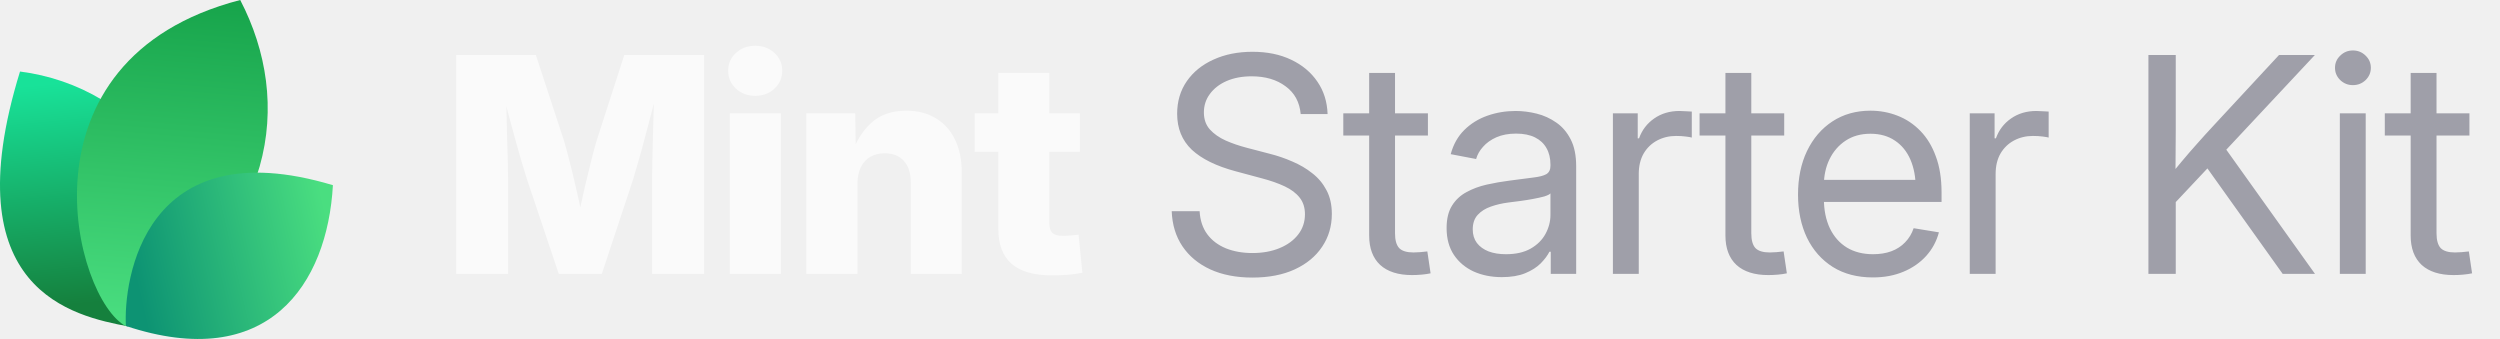
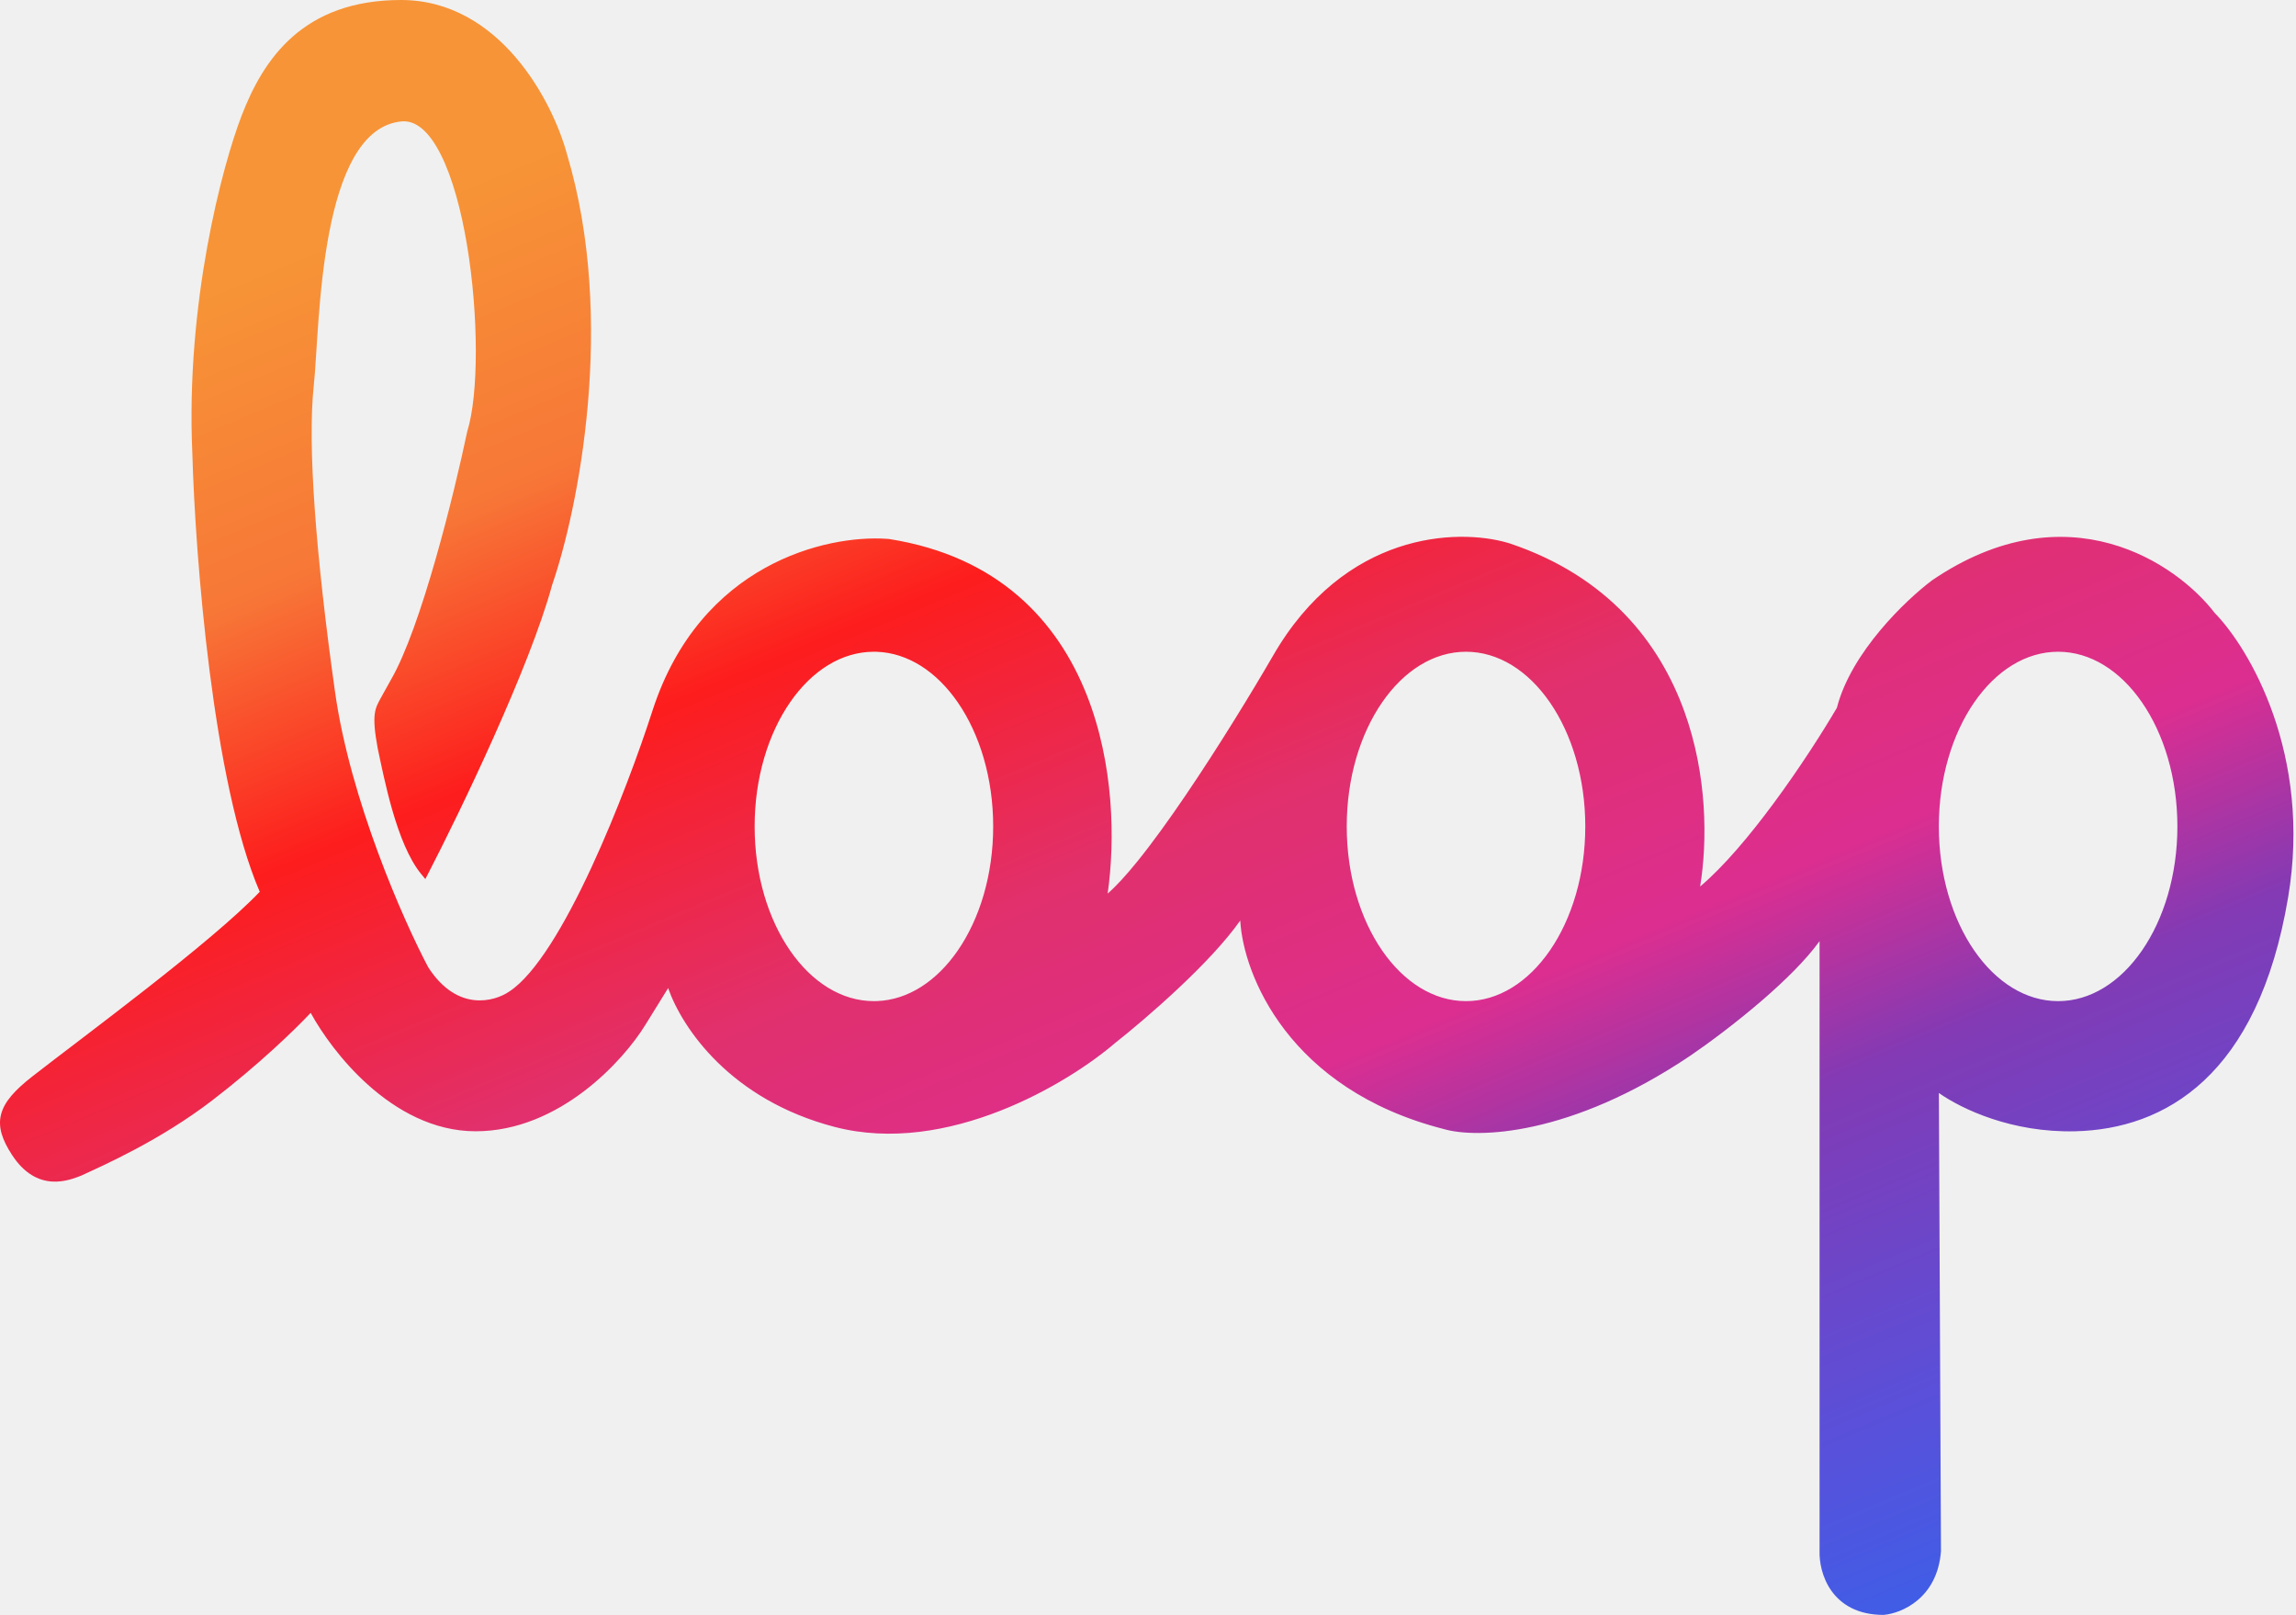
- <svg xmlns="http://www.w3.org/2000/svg" width="177" height="24" viewBox="0 0 177 24" fill="none">
-   <path d="M9.061 23.108C5.268 22.377 -3.391 20.627 1.417 5.064C9.634 6.099 16.973 14.064 9.061 23.108Z" fill="url(#paint0_linear_17557_2145)" />
-   <path d="M8.919 23.094C5.276 21.222 0.784 4.209 17.007 0C20.757 7.193 19.621 16.545 8.919 23.094Z" fill="url(#paint1_linear_17557_2145)" />
-   <path d="M8.914 23.079C8.735 19.882 10.159 9.085 23.57 13.111C23.181 20.123 18.984 26.418 8.914 23.079Z" fill="url(#paint2_linear_17557_2145)" />
-   <path d="M32.301 19.392V3.894H37.938L39.925 9.948C40.036 10.315 40.164 10.787 40.31 11.362C40.462 11.938 40.611 12.552 40.757 13.204C40.91 13.855 41.048 14.483 41.173 15.086C41.305 15.682 41.412 16.192 41.495 16.615H40.695C40.771 16.192 40.871 15.682 40.996 15.086C41.128 14.49 41.267 13.866 41.412 13.214C41.565 12.562 41.714 11.948 41.86 11.373C42.005 10.79 42.133 10.315 42.244 9.948L44.2 3.894H49.848V19.392H46.166V12.704C46.166 12.357 46.173 11.917 46.187 11.383C46.2 10.849 46.214 10.27 46.228 9.646C46.249 9.022 46.266 8.391 46.28 7.753C46.301 7.115 46.311 6.519 46.311 5.964H46.623C46.485 6.561 46.332 7.181 46.166 7.826C45.999 8.471 45.833 9.102 45.666 9.719C45.507 10.336 45.351 10.901 45.198 11.414C45.053 11.928 44.928 12.357 44.824 12.704L42.608 19.392H39.561L37.314 12.704C37.203 12.357 37.072 11.928 36.919 11.414C36.773 10.901 36.614 10.34 36.441 9.729C36.274 9.112 36.104 8.481 35.931 7.836C35.764 7.192 35.608 6.567 35.463 5.964H35.827C35.834 6.512 35.844 7.105 35.858 7.743C35.872 8.374 35.886 9.005 35.9 9.636C35.92 10.26 35.938 10.839 35.952 11.373C35.965 11.907 35.972 12.351 35.972 12.704V19.392H32.301ZM51.668 19.392V8.024H55.288V19.392H51.668ZM53.468 6.786C52.927 6.786 52.473 6.616 52.105 6.276C51.738 5.93 51.554 5.507 51.554 5.007C51.554 4.508 51.738 4.088 52.105 3.749C52.473 3.409 52.927 3.239 53.468 3.239C54.009 3.239 54.463 3.409 54.83 3.749C55.198 4.082 55.382 4.501 55.382 5.007C55.382 5.507 55.198 5.93 54.83 6.276C54.463 6.616 54.009 6.786 53.468 6.786ZM60.708 13.027V19.392H57.088V8.024H60.551L60.593 10.967H60.281C60.593 10.024 61.061 9.268 61.685 8.7C62.309 8.124 63.138 7.836 64.171 7.836C64.975 7.836 65.672 8.017 66.262 8.377C66.851 8.731 67.302 9.234 67.614 9.885C67.933 10.537 68.092 11.307 68.092 12.194V19.392H64.483V12.912C64.483 12.26 64.32 11.754 63.994 11.394C63.675 11.033 63.221 10.853 62.632 10.853C62.25 10.853 61.914 10.936 61.623 11.102C61.332 11.269 61.106 11.515 60.947 11.841C60.787 12.16 60.708 12.555 60.708 13.027ZM76.456 8.024V10.749H69.008V8.024H76.456ZM70.683 5.163H74.292V15.783C74.292 16.102 74.361 16.334 74.5 16.48C74.646 16.625 74.899 16.698 75.259 16.698C75.405 16.698 75.596 16.688 75.831 16.667C76.074 16.646 76.251 16.629 76.362 16.615L76.632 19.309C76.313 19.378 75.963 19.427 75.582 19.455C75.207 19.482 74.836 19.496 74.469 19.496C73.2 19.496 72.25 19.222 71.619 18.674C70.995 18.127 70.683 17.308 70.683 16.22V5.163Z" fill="#FAFAFA" />
-   <path d="M88.667 19.652C87.523 19.652 86.528 19.458 85.682 19.07C84.843 18.681 84.188 18.137 83.716 17.437C83.245 16.736 82.992 15.908 82.957 14.951H84.933C84.968 15.596 85.148 16.14 85.474 16.584C85.8 17.021 86.24 17.354 86.795 17.582C87.35 17.804 87.974 17.915 88.667 17.915C89.388 17.915 90.026 17.801 90.581 17.572C91.143 17.343 91.583 17.024 91.902 16.615C92.228 16.199 92.391 15.717 92.391 15.169C92.391 14.698 92.266 14.306 92.017 13.994C91.767 13.675 91.413 13.408 90.956 13.193C90.498 12.978 89.954 12.787 89.323 12.621L87.502 12.132C86.123 11.765 85.082 11.255 84.382 10.603C83.689 9.944 83.342 9.095 83.342 8.055C83.342 7.174 83.571 6.404 84.028 5.746C84.486 5.087 85.117 4.577 85.921 4.217C86.726 3.849 87.645 3.666 88.678 3.666C89.718 3.666 90.63 3.853 91.413 4.227C92.204 4.602 92.824 5.122 93.275 5.787C93.726 6.446 93.965 7.209 93.993 8.076H92.089C92.013 7.23 91.656 6.574 91.018 6.11C90.387 5.638 89.586 5.403 88.615 5.403C87.95 5.403 87.36 5.513 86.847 5.735C86.341 5.957 85.946 6.262 85.661 6.651C85.377 7.032 85.235 7.469 85.235 7.961C85.235 8.447 85.377 8.849 85.661 9.168C85.946 9.48 86.317 9.74 86.774 9.948C87.232 10.149 87.724 10.319 88.251 10.457L89.884 10.884C90.439 11.023 90.977 11.206 91.496 11.435C92.023 11.657 92.495 11.934 92.911 12.267C93.334 12.593 93.67 12.995 93.92 13.474C94.17 13.945 94.294 14.504 94.294 15.149C94.294 16.015 94.066 16.788 93.608 17.468C93.157 18.148 92.512 18.681 91.673 19.07C90.834 19.458 89.832 19.652 88.667 19.652ZM101.097 8.024V9.594H95.106V8.024H101.097ZM96.937 5.163H98.767V16.521C98.767 17 98.865 17.347 99.059 17.562C99.26 17.77 99.6 17.874 100.078 17.874C100.21 17.874 100.366 17.867 100.546 17.853C100.733 17.832 100.903 17.815 101.056 17.801L101.285 19.351C101.097 19.392 100.886 19.423 100.65 19.444C100.414 19.465 100.189 19.475 99.974 19.475C98.996 19.475 98.244 19.236 97.717 18.758C97.197 18.272 96.937 17.579 96.937 16.677V5.163ZM106.33 19.621C105.595 19.621 104.932 19.489 104.343 19.226C103.754 18.955 103.285 18.564 102.939 18.05C102.592 17.53 102.419 16.896 102.419 16.147C102.419 15.495 102.547 14.965 102.804 14.556C103.06 14.146 103.403 13.828 103.833 13.599C104.263 13.363 104.742 13.186 105.269 13.068C105.796 12.95 106.333 12.857 106.881 12.787C107.574 12.69 108.132 12.617 108.555 12.569C108.978 12.52 109.287 12.441 109.481 12.33C109.675 12.212 109.772 12.014 109.772 11.737V11.654C109.772 11.203 109.679 10.815 109.492 10.489C109.311 10.163 109.041 9.91 108.68 9.729C108.32 9.549 107.872 9.459 107.338 9.459C106.805 9.459 106.34 9.546 105.945 9.719C105.556 9.892 105.241 10.118 104.998 10.395C104.755 10.665 104.593 10.953 104.509 11.258L102.71 10.915C102.897 10.222 103.22 9.65 103.677 9.199C104.135 8.748 104.679 8.412 105.31 8.19C105.941 7.968 106.607 7.857 107.307 7.857C107.8 7.857 108.295 7.92 108.795 8.044C109.301 8.169 109.765 8.381 110.188 8.679C110.611 8.97 110.951 9.369 111.208 9.875C111.464 10.374 111.593 11.005 111.593 11.768V19.392H109.793V17.822H109.7C109.568 18.085 109.363 18.359 109.086 18.643C108.809 18.921 108.444 19.153 107.994 19.34C107.543 19.527 106.988 19.621 106.33 19.621ZM106.621 17.998C107.321 17.998 107.904 17.867 108.368 17.603C108.84 17.333 109.19 16.986 109.419 16.563C109.654 16.133 109.772 15.682 109.772 15.211V13.692C109.703 13.769 109.554 13.841 109.325 13.911C109.096 13.973 108.829 14.032 108.524 14.088C108.226 14.143 107.921 14.192 107.609 14.233C107.304 14.275 107.033 14.309 106.798 14.337C106.354 14.393 105.938 14.49 105.549 14.628C105.168 14.76 104.86 14.954 104.624 15.211C104.388 15.467 104.27 15.811 104.27 16.241C104.27 16.615 104.367 16.934 104.561 17.198C104.762 17.461 105.04 17.662 105.393 17.801C105.747 17.933 106.156 17.998 106.621 17.998ZM114.193 19.392V8.024H115.951V9.792H116.045C116.253 9.209 116.61 8.741 117.116 8.388C117.622 8.034 118.219 7.857 118.905 7.857C119.058 7.857 119.217 7.864 119.384 7.878C119.55 7.885 119.682 7.892 119.779 7.899V9.74C119.716 9.719 119.578 9.695 119.363 9.667C119.155 9.639 118.922 9.625 118.666 9.625C118.174 9.625 117.726 9.733 117.324 9.948C116.922 10.163 116.603 10.471 116.367 10.874C116.138 11.276 116.024 11.758 116.024 12.319V19.392H114.193ZM126.322 8.024V9.594H120.33V8.024H126.322ZM122.161 5.163H123.992V16.521C123.992 17 124.089 17.347 124.283 17.562C124.484 17.77 124.824 17.874 125.302 17.874C125.434 17.874 125.59 17.867 125.77 17.853C125.958 17.832 126.127 17.815 126.28 17.801L126.509 19.351C126.322 19.392 126.11 19.423 125.874 19.444C125.639 19.465 125.413 19.475 125.198 19.475C124.221 19.475 123.468 19.236 122.941 18.758C122.421 18.272 122.161 17.579 122.161 16.677V5.163ZM132.604 19.642C131.502 19.642 130.555 19.396 129.765 18.903C128.974 18.404 128.364 17.714 127.934 16.834C127.511 15.946 127.3 14.927 127.3 13.775C127.3 12.611 127.511 11.584 127.934 10.697C128.364 9.802 128.964 9.102 129.734 8.596C130.51 8.089 131.408 7.836 132.428 7.836C133.1 7.836 133.738 7.954 134.341 8.19C134.952 8.426 135.489 8.783 135.954 9.261C136.425 9.74 136.793 10.343 137.056 11.071C137.327 11.792 137.462 12.645 137.462 13.63V14.296H128.433V12.735H136.463L135.631 13.297C135.631 12.541 135.506 11.876 135.257 11.3C135.007 10.725 134.643 10.277 134.165 9.958C133.686 9.632 133.107 9.469 132.428 9.469C131.748 9.469 131.162 9.632 130.67 9.958C130.177 10.284 129.796 10.725 129.526 11.279C129.262 11.827 129.13 12.441 129.13 13.12V14.046C129.13 14.864 129.273 15.572 129.557 16.168C129.841 16.757 130.243 17.211 130.763 17.53C131.283 17.842 131.901 17.998 132.615 17.998C133.093 17.998 133.523 17.929 133.905 17.79C134.293 17.645 134.619 17.433 134.882 17.156C135.153 16.879 135.354 16.546 135.486 16.157L137.275 16.449C137.108 17.08 136.81 17.634 136.38 18.113C135.95 18.591 135.413 18.966 134.768 19.236C134.123 19.507 133.402 19.642 132.604 19.642ZM139.459 19.392V8.024H141.217V9.792H141.311C141.519 9.209 141.876 8.741 142.382 8.388C142.888 8.034 143.485 7.857 144.171 7.857C144.324 7.857 144.483 7.864 144.649 7.878C144.816 7.885 144.948 7.892 145.045 7.899V9.74C144.982 9.719 144.844 9.695 144.629 9.667C144.421 9.639 144.188 9.625 143.932 9.625C143.439 9.625 142.992 9.733 142.59 9.948C142.188 10.163 141.869 10.471 141.633 10.874C141.404 11.276 141.29 11.758 141.29 12.319V19.392H139.459ZM153.429 14.961V12.715C153.783 12.257 154.136 11.82 154.49 11.404C154.844 10.981 155.204 10.565 155.572 10.156C155.939 9.74 156.314 9.327 156.695 8.918L161.355 3.894H163.893L157.277 10.967H157.184L153.429 14.961ZM152.108 19.392V3.894H154.043V9.241L154.022 12.559L154.043 13.505V19.392H152.108ZM161.615 19.392L155.967 11.477L157.173 9.969L163.903 19.392H161.615ZM165.661 19.392V8.024H167.492V19.392H165.661ZM166.587 6.027C166.24 6.027 165.942 5.909 165.692 5.673C165.443 5.43 165.318 5.139 165.318 4.799C165.318 4.459 165.443 4.172 165.692 3.936C165.942 3.693 166.24 3.572 166.587 3.572C166.934 3.572 167.232 3.693 167.482 3.936C167.731 4.172 167.856 4.459 167.856 4.799C167.856 5.139 167.731 5.43 167.482 5.673C167.232 5.909 166.934 6.027 166.587 6.027ZM174.836 8.024V9.594H168.844V8.024H174.836ZM170.675 5.163H172.506V16.521C172.506 17 172.603 17.347 172.797 17.562C172.998 17.77 173.338 17.874 173.816 17.874C173.948 17.874 174.104 17.867 174.284 17.853C174.472 17.832 174.641 17.815 174.794 17.801L175.023 19.351C174.836 19.392 174.624 19.423 174.388 19.444C174.153 19.465 173.927 19.475 173.712 19.475C172.735 19.475 171.982 19.236 171.455 18.758C170.935 18.272 170.675 17.579 170.675 16.677V5.163Z" fill="#9F9FA9" />
+ <svg xmlns="http://www.w3.org/2000/svg" width="539" height="379" viewBox="0 0 539 379" fill="none">
+   <g clip-path="url(#clip0_103_2)">
+     <path d="M94.156 0C105.753 0 114.675 5.999 121.076 13.475C127.469 20.94 131.423 29.956 133.121 36.239C144.788 75.295 135.642 119.855 129.608 137.304C124.363 156.628 108.034 190.479 100.544 204.959L99.847 206.306L98.884 205.136C95.944 201.566 93.773 195.881 92.157 190.334C90.532 184.755 89.423 179.149 88.677 175.668L88.674 175.655L88.672 175.643C87.918 171.619 87.767 169.243 87.975 167.589C88.189 165.88 88.796 164.963 89.265 164.045L89.273 164.029L89.281 164.015L91.786 159.506L91.79 159.498C95.32 153.419 99.042 142.49 102.269 131.2C105.486 119.944 108.181 108.442 109.677 101.295L109.687 101.247L109.701 101.201C111.03 96.964 111.711 90.17 111.703 82.314C111.695 74.482 111.003 65.685 109.631 57.487C108.257 49.275 106.211 41.731 103.53 36.368C100.802 30.91 97.662 28.163 94.252 28.495C89.565 28.953 85.991 31.973 83.223 36.723C80.448 41.484 78.567 47.854 77.263 54.688C74.645 68.399 74.416 83.453 73.65 90.606C72.165 104.468 74.145 130.353 78.646 162.36C82.219 187.769 94.705 216.019 100.521 226.996C103.975 232.35 107.881 234.312 111.283 234.706C114.745 235.106 117.83 233.899 119.584 232.679L119.596 232.672L119.607 232.664C122.623 230.684 125.881 226.795 129.183 221.65C132.468 216.533 135.733 210.277 138.798 203.679C144.927 190.483 150.213 175.998 153.203 166.694L153.204 166.69C164.414 132.262 193.991 125.518 208.082 126.453L208.741 126.504L208.778 126.507L208.813 126.513C234.412 130.576 248.258 145.772 255.11 163.069C261.505 179.216 261.815 197.191 260.03 209.711C261.99 208.019 264.354 205.436 266.976 202.198C270.49 197.859 274.391 192.447 278.304 186.688C286.129 175.171 293.965 162.317 298.79 153.998C315.605 124.775 342.097 123.956 353.904 127.38L354.454 127.546L354.474 127.552C377.401 135.262 389.565 150.763 395.421 166.985C400.799 181.884 400.857 197.385 399.118 208.058C404.674 203.362 410.799 196.059 416.376 188.518C422.591 180.114 428.062 171.507 431.224 166.109C432.9 159.553 436.978 153.222 441.338 147.997C445.74 142.722 450.497 138.494 453.556 136.2L453.574 136.186L453.594 136.173C469.429 125.413 483.814 124.398 495.371 127.586C506.843 130.751 515.449 138.035 519.905 143.837C528.103 152.234 542.794 177.155 537.142 210.666C533.617 231.56 526.42 245.162 517.402 253.604C508.375 262.055 497.622 265.245 487.18 265.5C472.275 265.863 460.572 260.302 455.164 256.52L455.655 363.995V364.036L455.653 364.077C454.804 375.108 446.404 378.634 442.242 378.996L442.198 379H442.155C436.043 379 432.193 376.519 429.928 373.329C427.713 370.209 427.074 366.499 427.155 364V220.884C423.932 225.334 418.959 230.196 413.835 234.631C407.544 240.076 400.912 244.975 396.718 247.827L396.713 247.83C368.595 266.709 346.644 267.233 338.907 264.969C302.521 255.67 291.897 228.731 291.163 216.145C291.157 216.113 291.148 216.084 291.142 216.055C287.653 221.037 282.144 226.764 276.665 231.916C271 237.243 265.31 242.006 261.787 244.774C256.289 249.507 246.452 256.134 234.707 260.731C222.952 265.332 209.182 267.941 195.903 264.468C171.499 258.085 160.186 241.351 156.846 231.898L151.506 240.526L151.505 240.525C148.944 244.707 143.915 250.926 137.085 256.109C130.252 261.295 121.544 265.5 111.655 265.5C101.717 265.5 93.072 260.584 86.351 254.557C80.187 249.029 75.561 242.493 72.934 237.711C69.206 241.668 60.729 249.887 49.764 258.294C37.663 267.571 24.563 273.372 19.075 275.908L19.041 275.923L19.007 275.937C17.714 276.421 15.131 277.505 12.148 277.294C9.077 277.077 5.722 275.511 2.818 271.045C0.536 267.536 -0.533 264.53 0.26 261.494C1.035 258.529 3.525 255.812 7.538 252.671C10.42 250.416 14.542 247.287 19.267 243.685C23.995 240.08 29.336 235.995 34.663 231.817C45.06 223.665 55.345 215.207 60.976 209.291C55.458 196.484 51.692 176.877 49.214 157.567C46.693 137.916 45.49 118.455 45.156 106.528C43.552 71.175 52.183 38.91 56.723 27.14C59.264 20.552 62.837 13.756 68.695 8.608C74.577 3.439 82.686 5.43895e-05 94.156 0ZM205.155 152.957C197.57 152.957 190.594 157.41 185.473 164.827C180.354 172.241 177.156 182.536 177.155 193.957C177.156 205.378 180.353 215.674 185.472 223.087C190.593 230.504 197.57 234.957 205.155 234.957L205.864 234.944C213.175 234.676 219.876 230.273 224.838 223.087C229.957 215.674 233.155 205.378 233.155 193.957C233.155 182.536 229.957 172.241 224.838 164.827C219.876 157.641 213.175 153.238 205.864 152.97L205.155 152.957ZM344.155 152.957C336.569 152.957 329.593 157.41 324.472 164.827C319.353 172.241 316.155 182.536 316.155 193.957C316.155 205.378 319.353 215.674 324.472 223.087C329.593 230.504 336.569 234.957 344.155 234.957C351.74 234.957 358.716 230.504 363.838 223.087C368.957 215.674 372.154 205.378 372.155 193.957C372.154 182.536 368.956 172.241 363.837 164.827C358.716 157.41 351.74 152.957 344.155 152.957ZM483.155 152.957C475.569 152.957 468.593 157.41 463.472 164.827C458.353 172.241 455.155 182.536 455.155 193.957C455.155 205.378 458.352 215.674 463.471 223.087C468.592 230.504 475.569 234.957 483.155 234.957C490.74 234.957 497.717 230.504 502.838 223.087C507.957 215.674 511.155 205.378 511.155 193.957C511.154 182.536 507.957 172.24 502.838 164.827C497.717 157.41 490.74 152.957 483.155 152.957Z" fill="url(#paint0_linear_103_2)" />
+   </g>
  <defs>
-     <linearGradient id="paint0_linear_17557_2145" x1="3.776" y1="5.916" x2="5.232" y2="21.559" gradientUnits="userSpaceOnUse">
-       <stop stop-color="#18E299" />
-       <stop offset="1" stop-color="#15803D" />
+     <linearGradient id="paint0_linear_103_2" x1="431.5" y1="423.5" x2="245" y2="-19.5" gradientUnits="userSpaceOnUse">
+       <stop offset="0.075" stop-color="#405DE6" />
+       <stop offset="0.16" stop-color="#5851DB" />
+       <stop offset="0.327" stop-color="#833AB4" />
+       <stop offset="0.43" stop-color="#DC2E90" />
+       <stop offset="0.561" stop-color="#E1306C" />
+       <stop offset="0.717" stop-color="#FD1D1D" />
+       <stop offset="0.844" stop-color="#F77737" />
+       <stop offset="0.989" stop-color="#F79437" />
    </linearGradient>
-     <linearGradient id="paint1_linear_17557_2145" x1="12.171" y1="-0.718" x2="10.19" y2="22.983" gradientUnits="userSpaceOnUse">
-       <stop stop-color="#16A34A" />
-       <stop offset="1" stop-color="#4ADE80" />
-     </linearGradient>
-     <linearGradient id="paint2_linear_17557_2145" x1="23.133" y1="15.353" x2="9.338" y2="18.52" gradientUnits="userSpaceOnUse">
-       <stop stop-color="#4ADE80" />
-       <stop offset="1" stop-color="#0D9373" />
-     </linearGradient>
+     <clipPath id="clip0_103_2">
+       <rect width="538.404" height="379" fill="white" />
+     </clipPath>
  </defs>
</svg>
